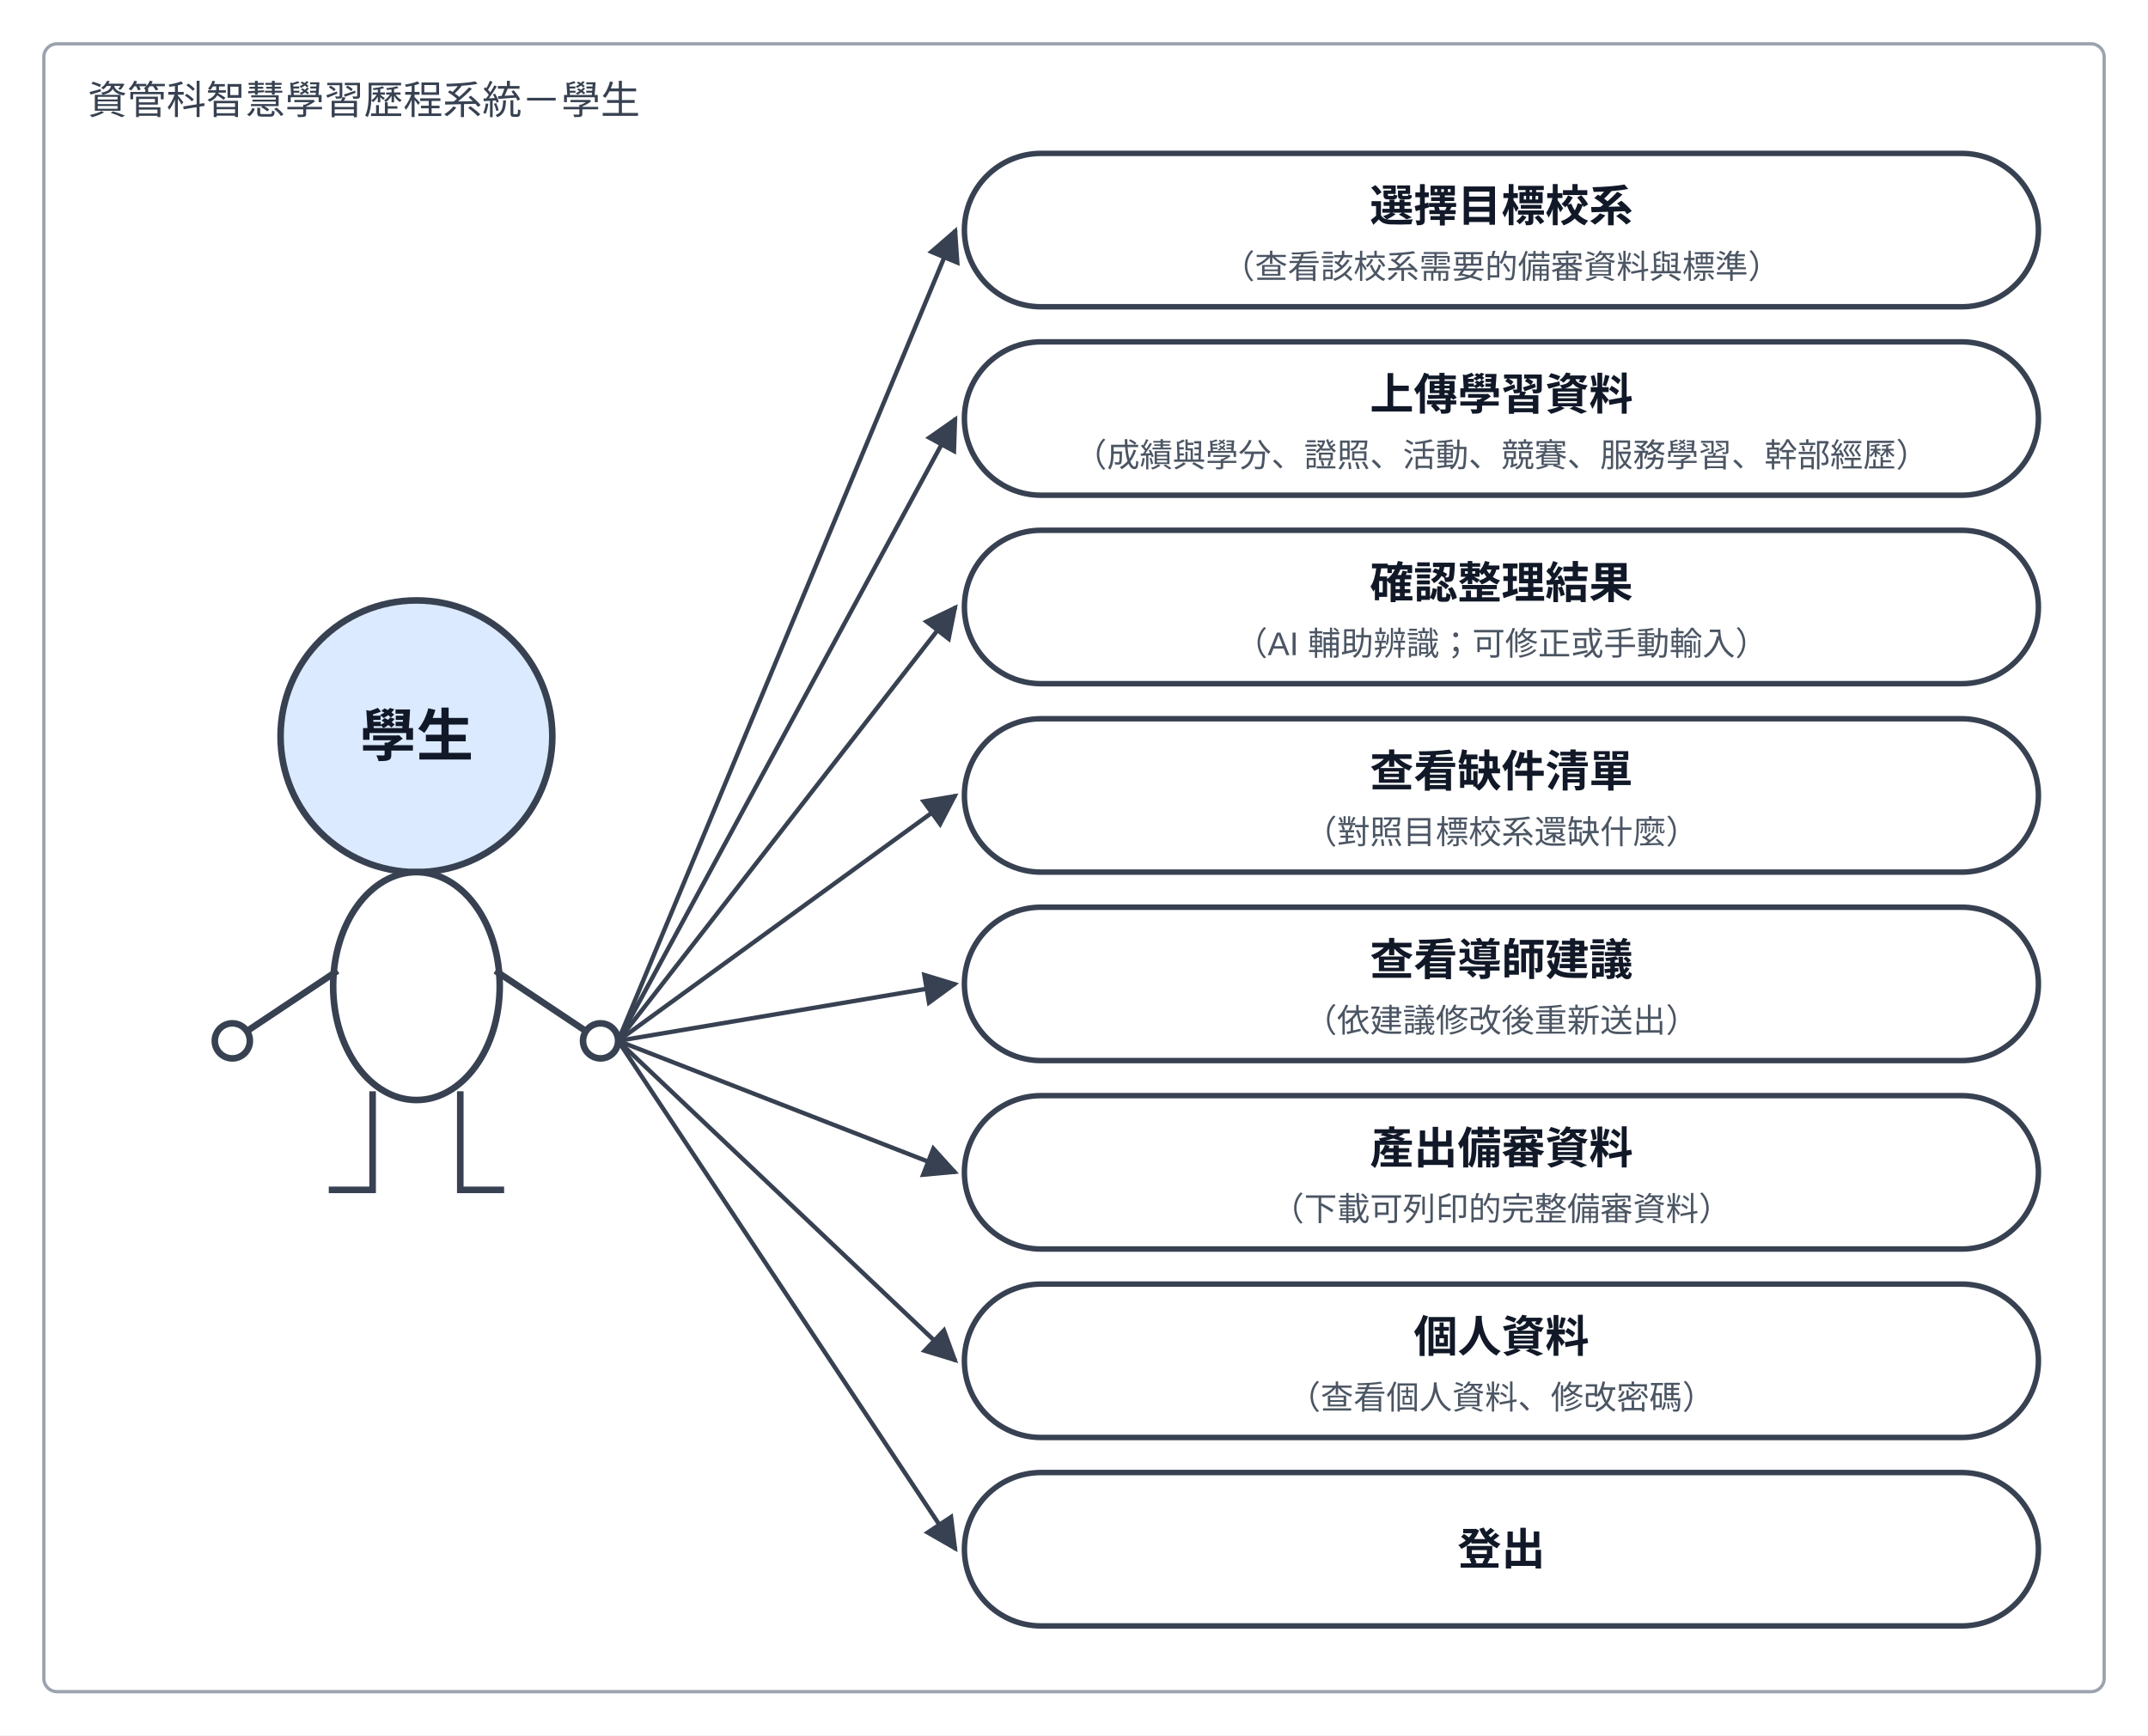
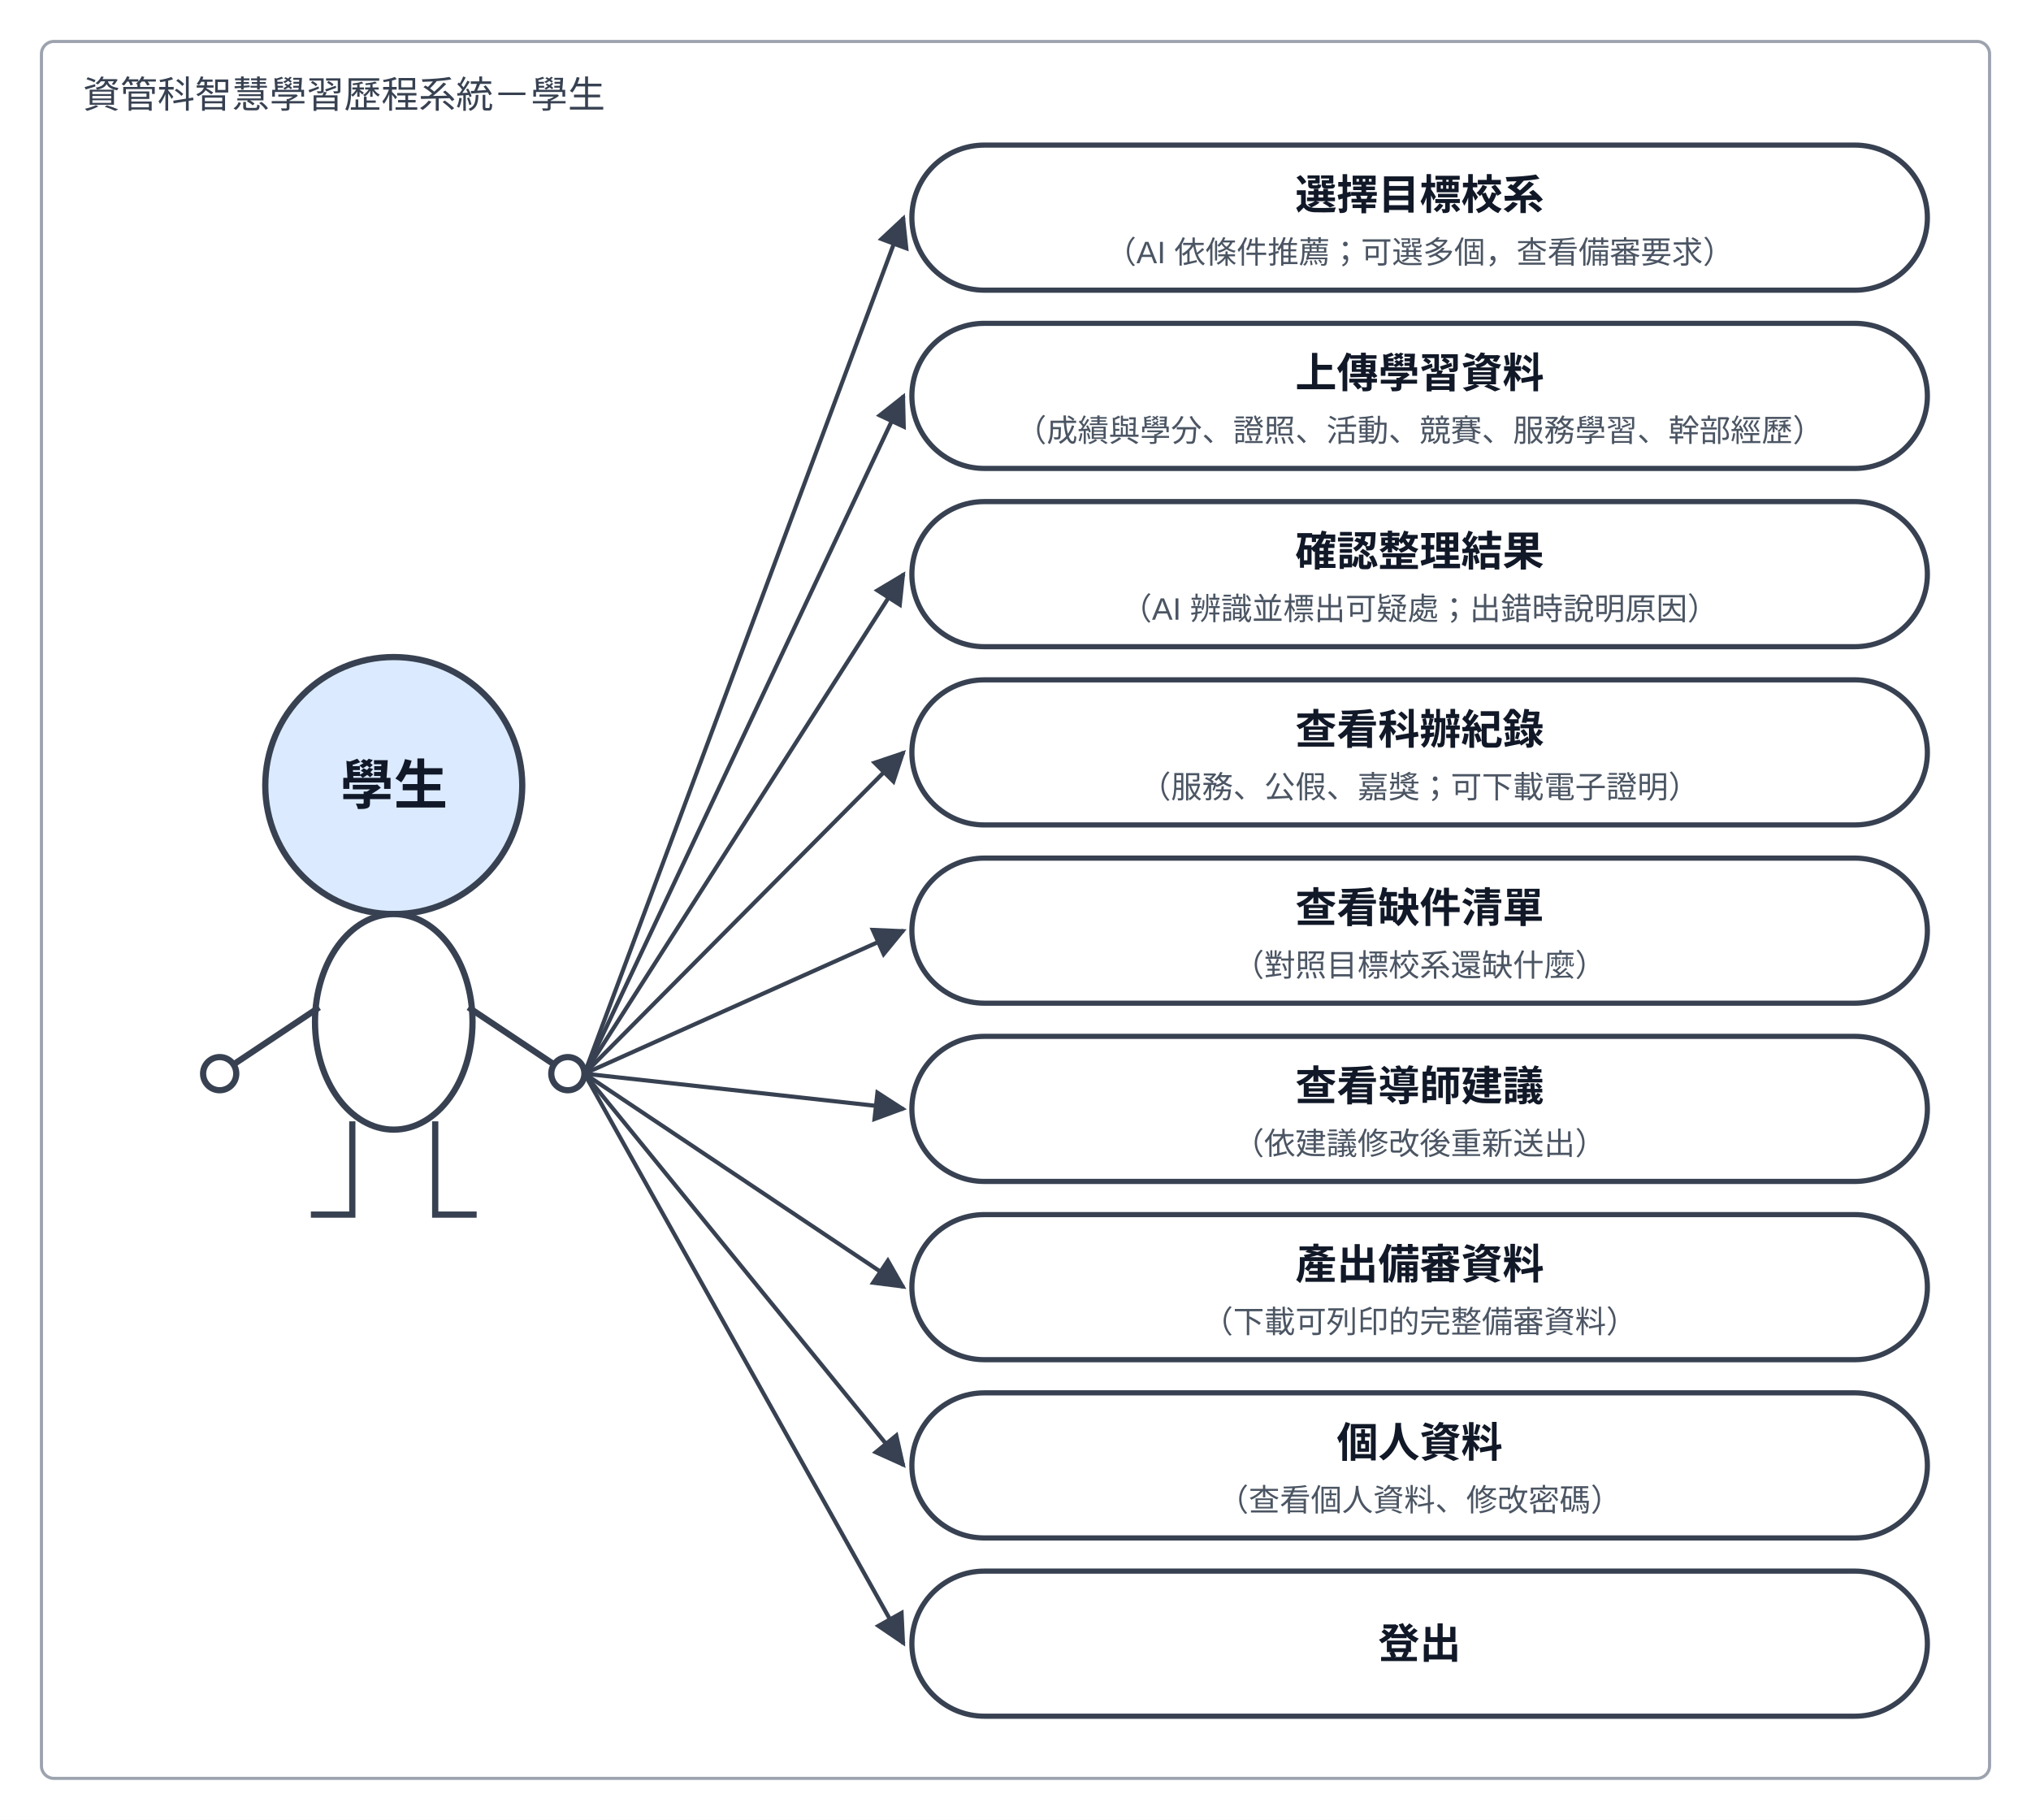
- <svg xmlns="http://www.w3.org/2000/svg" width="980" height="792" viewBox="0 0 980 792" font-family="Microsoft JhengHei, Noto Sans TC, Arial, sans-serif">
-   <rect width="980" height="792" fill="#FFFFFF" />
+ <svg xmlns="http://www.w3.org/2000/svg" width="980" height="878" viewBox="0 0 980 878" font-family="Microsoft JhengHei, Noto Sans TC, Arial, sans-serif">
+   <rect width="980" height="878" fill="#FFFFFF" />
  <defs>
    <marker id="arrow" viewBox="0 0 10 10" refX="9" refY="5" markerWidth="8" markerHeight="8" orient="auto-start-reverse">
      <path d="M0,0 L10,5 L0,10 z" fill="#374151" />
    </marker>
  </defs>
-   <rect x="20" y="20" width="940" height="752" fill="none" stroke="#9CA3AF" stroke-width="1.5" rx="6" />
+   <rect x="20" y="20" width="940" height="838" fill="none" stroke="#9CA3AF" stroke-width="1.5" rx="6" />
  <text x="40" y="52" font-size="18" fill="#374151">資管科智慧學習歷程系統－學生</text>
-   <circle cx="190" cy="336.0" r="62" fill="#DBEAFE" stroke="#374151" stroke-width="3" />
-   <text x="190" y="345.0" font-size="26" font-weight="bold" text-anchor="middle" fill="#111827">學生</text>
-   <ellipse cx="190" cy="450.0" rx="38" ry="52" fill="#FFFFFF" stroke="#374151" stroke-width="3" />
-   <path d="M154,443.0 L112,471.0" stroke="#374151" stroke-width="3" fill="none" />
-   <circle cx="106" cy="475.0" r="8" fill="#FFFFFF" stroke="#374151" stroke-width="3" />
-   <path d="M226,443.0 L268,471.0" stroke="#374151" stroke-width="3" fill="none" />
-   <circle cx="274" cy="475.0" r="8" fill="#FFFFFF" stroke="#374151" stroke-width="3" />
-   <path d="M170,498.0 L170,543.0 L150,543.0" stroke="#374151" stroke-width="3" fill="none" />
-   <path d="M210,498.0 L210,543.0 L230,543.0" stroke="#374151" stroke-width="3" fill="none" />
-   <path d="M282,475.0 L436,105.0" stroke="#374151" stroke-width="2" fill="none" marker-end="url(#arrow)" />
+   <circle cx="190" cy="379.0" r="62" fill="#DBEAFE" stroke="#374151" stroke-width="3" />
+   <text x="190" y="388.0" font-size="26" font-weight="bold" text-anchor="middle" fill="#111827">學生</text>
+   <ellipse cx="190" cy="493.0" rx="38" ry="52" fill="#FFFFFF" stroke="#374151" stroke-width="3" />
+   <path d="M154,486.0 L112,514.0" stroke="#374151" stroke-width="3" fill="none" />
+   <circle cx="106" cy="518.0" r="8" fill="#FFFFFF" stroke="#374151" stroke-width="3" />
+   <path d="M226,486.0 L268,514.0" stroke="#374151" stroke-width="3" fill="none" />
+   <circle cx="274" cy="518.0" r="8" fill="#FFFFFF" stroke="#374151" stroke-width="3" />
+   <path d="M170,541.0 L170,586.0 L150,586.0" stroke="#374151" stroke-width="3" fill="none" />
+   <path d="M210,541.0 L210,586.0 L230,586.0" stroke="#374151" stroke-width="3" fill="none" />
+   <path d="M282,518.0 L436,105.0" stroke="#374151" stroke-width="2" fill="none" marker-end="url(#arrow)" />
  <rect x="440" y="70" width="490" height="70" rx="35.0" fill="#FFFFFF" stroke="#374151" stroke-width="2.5" />
  <text x="685.0" y="101.0" font-size="20" font-weight="bold" text-anchor="middle" fill="#111827">選擇目標校系</text>
-   <text x="685.0" y="127.0" font-size="15" text-anchor="middle" fill="#4B5563">（查看該校系需要的備審資料與標準）</text>
-   <path d="M282,475.0 L436,191.0" stroke="#374151" stroke-width="2" fill="none" marker-end="url(#arrow)" />
+   <text x="685.0" y="127.0" font-size="15" text-anchor="middle" fill="#4B5563">（AI 依條件推薦；可選多個，查看備審要求）</text>
+   <path d="M282,518.0 L436,191.0" stroke="#374151" stroke-width="2" fill="none" marker-end="url(#arrow)" />
  <rect x="440" y="156" width="490" height="70" rx="35.0" fill="#FFFFFF" stroke="#374151" stroke-width="2.5" />
  <text x="685.0" y="187.0" font-size="20" font-weight="bold" text-anchor="middle" fill="#111827">上傳學習資料</text>
  <text x="685.0" y="213.0" font-size="15" text-anchor="middle" fill="#4B5563">（成績與學分、證照、活動、競賽、服務學習、幹部經歷）</text>
-   <path d="M282,475.0 L436,277.0" stroke="#374151" stroke-width="2" fill="none" marker-end="url(#arrow)" />
+   <path d="M282,518.0 L436,277.0" stroke="#374151" stroke-width="2" fill="none" marker-end="url(#arrow)" />
  <rect x="440" y="242" width="490" height="70" rx="35.0" fill="#FFFFFF" stroke="#374151" stroke-width="2.5" />
  <text x="685.0" y="273.0" font-size="20" font-weight="bold" text-anchor="middle" fill="#111827">確認整理結果</text>
-   <text x="685.0" y="299.0" font-size="15" text-anchor="middle" fill="#4B5563">（AI 輔助辨識；可修正或手動輸入）</text>
-   <path d="M282,475.0 L436,363.0" stroke="#374151" stroke-width="2" fill="none" marker-end="url(#arrow)" />
+   <text x="685.0" y="299.0" font-size="15" text-anchor="middle" fill="#4B5563">（AI 辨識並標出可疑處；出錯時說明原因）</text>
+   <path d="M282,518.0 L436,363.0" stroke="#374151" stroke-width="2" fill="none" marker-end="url(#arrow)" />
  <rect x="440" y="328" width="490" height="70" rx="35.0" fill="#FFFFFF" stroke="#374151" stroke-width="2.5" />
-   <text x="685.0" y="359.0" font-size="20" font-weight="bold" text-anchor="middle" fill="#111827">查看缺件清單</text>
-   <text x="685.0" y="385.0" font-size="15" text-anchor="middle" fill="#4B5563">（對照目標校系還缺什麼）</text>
-   <path d="M282,475.0 L436,449.0" stroke="#374151" stroke-width="2" fill="none" marker-end="url(#arrow)" />
+   <text x="685.0" y="359.0" font-size="20" font-weight="bold" text-anchor="middle" fill="#111827">查看科辦紀錄</text>
+   <text x="685.0" y="385.0" font-size="15" text-anchor="middle" fill="#4B5563">（服務、公假、嘉獎；可下載電子證明）</text>
+   <path d="M282,518.0 L436,449.0" stroke="#374151" stroke-width="2" fill="none" marker-end="url(#arrow)" />
  <rect x="440" y="414" width="490" height="70" rx="35.0" fill="#FFFFFF" stroke="#374151" stroke-width="2.5" />
-   <text x="685.0" y="445.0" font-size="20" font-weight="bold" text-anchor="middle" fill="#111827">查看導師建議</text>
-   <text x="685.0" y="471.0" font-size="15" text-anchor="middle" fill="#4B5563">（依建議修改後重新送出）</text>
-   <path d="M282,475.0 L436,535.0" stroke="#374151" stroke-width="2" fill="none" marker-end="url(#arrow)" />
+   <text x="685.0" y="445.0" font-size="20" font-weight="bold" text-anchor="middle" fill="#111827">查看缺件清單</text>
+   <text x="685.0" y="471.0" font-size="15" text-anchor="middle" fill="#4B5563">（對照目標校系還缺什麼）</text>
+   <path d="M282,518.0 L436,535.0" stroke="#374151" stroke-width="2" fill="none" marker-end="url(#arrow)" />
  <rect x="440" y="500" width="490" height="70" rx="35.0" fill="#FFFFFF" stroke="#374151" stroke-width="2.5" />
-   <text x="685.0" y="531.0" font-size="20" font-weight="bold" text-anchor="middle" fill="#111827">產出備審資料</text>
-   <text x="685.0" y="557.0" font-size="15" text-anchor="middle" fill="#4B5563">（下載可列印的完整備審資料）</text>
-   <path d="M282,475.0 L436,621.0" stroke="#374151" stroke-width="2" fill="none" marker-end="url(#arrow)" />
+   <text x="685.0" y="531.0" font-size="20" font-weight="bold" text-anchor="middle" fill="#111827">查看導師建議</text>
+   <text x="685.0" y="557.0" font-size="15" text-anchor="middle" fill="#4B5563">（依建議修改後重新送出）</text>
+   <path d="M282,518.0 L436,621.0" stroke="#374151" stroke-width="2" fill="none" marker-end="url(#arrow)" />
  <rect x="440" y="586" width="490" height="70" rx="35.0" fill="#FFFFFF" stroke="#374151" stroke-width="2.5" />
-   <text x="685.0" y="617.0" font-size="20" font-weight="bold" text-anchor="middle" fill="#111827">個人資料</text>
-   <text x="685.0" y="643.0" font-size="15" text-anchor="middle" fill="#4B5563">（查看個人資料、修改密碼）</text>
-   <path d="M282,475.0 L436,707.0" stroke="#374151" stroke-width="2" fill="none" marker-end="url(#arrow)" />
+   <text x="685.0" y="617.0" font-size="20" font-weight="bold" text-anchor="middle" fill="#111827">產出備審資料</text>
+   <text x="685.0" y="643.0" font-size="15" text-anchor="middle" fill="#4B5563">（下載可列印的完整備審資料）</text>
+   <path d="M282,518.0 L436,707.0" stroke="#374151" stroke-width="2" fill="none" marker-end="url(#arrow)" />
  <rect x="440" y="672" width="490" height="70" rx="35.0" fill="#FFFFFF" stroke="#374151" stroke-width="2.5" />
-   <text x="685.0" y="714.0" font-size="20" font-weight="bold" text-anchor="middle" fill="#111827">登出</text>
+   <text x="685.0" y="703.0" font-size="20" font-weight="bold" text-anchor="middle" fill="#111827">個人資料</text>
+   <text x="685.0" y="729.0" font-size="15" text-anchor="middle" fill="#4B5563">（查看個人資料、修改密碼）</text>
+   <path d="M282,518.0 L436,793.0" stroke="#374151" stroke-width="2" fill="none" marker-end="url(#arrow)" />
+   <rect x="440" y="758" width="490" height="70" rx="35.0" fill="#FFFFFF" stroke="#374151" stroke-width="2.5" />
+   <text x="685.0" y="800.0" font-size="20" font-weight="bold" text-anchor="middle" fill="#111827">登出</text>
</svg>
